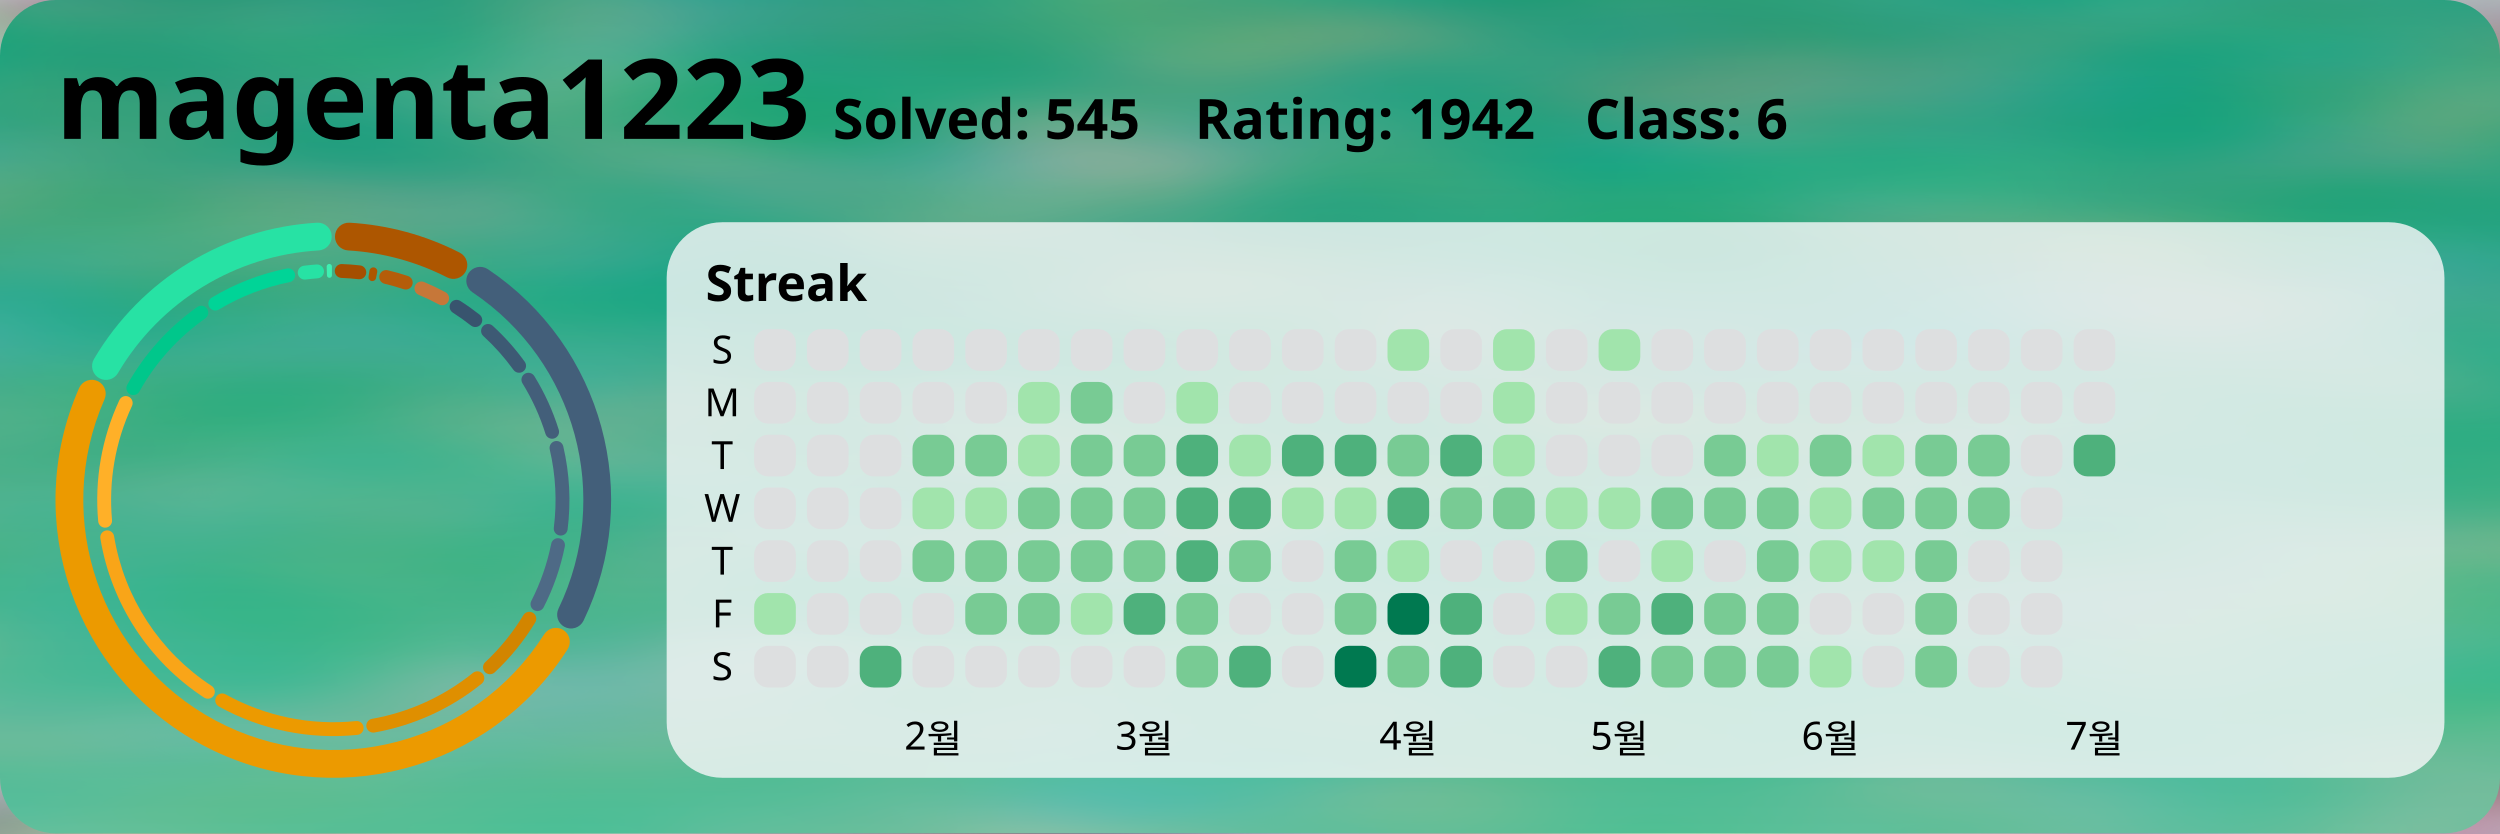
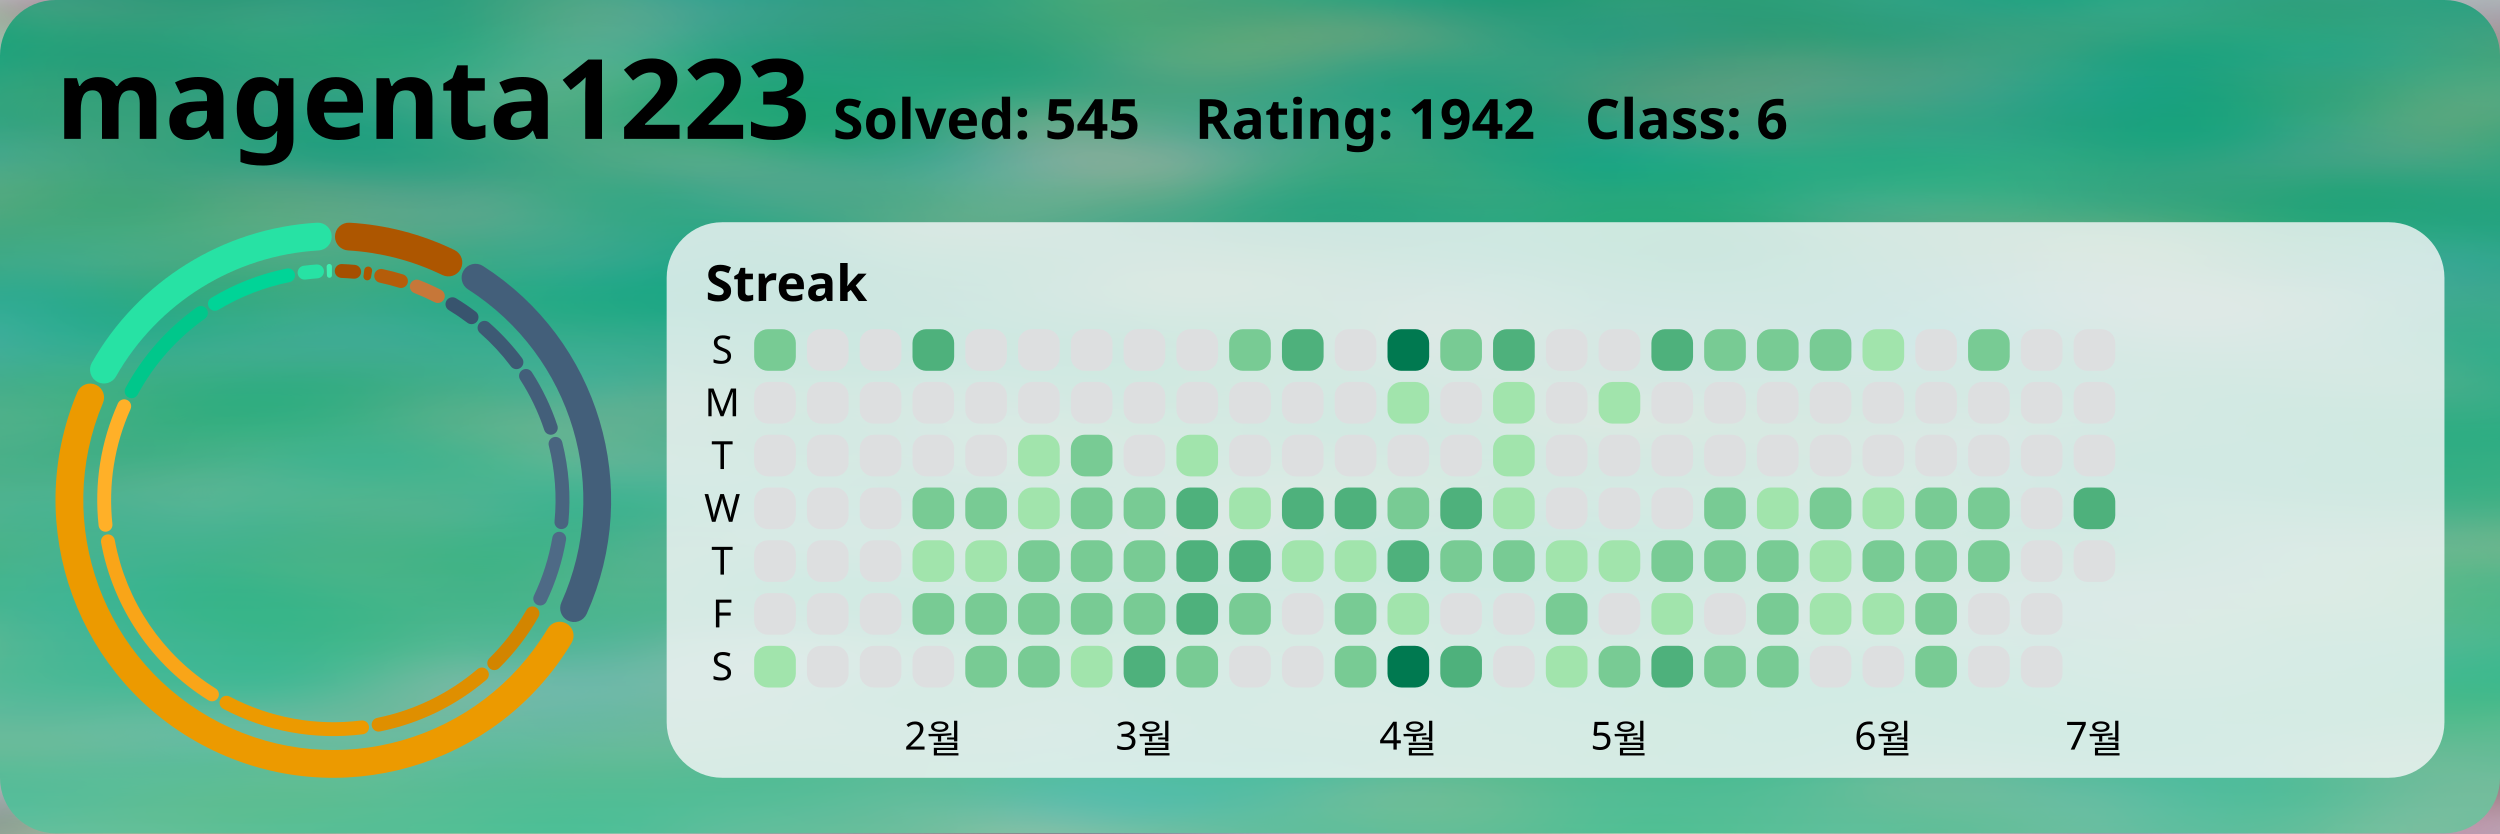
<svg xmlns="http://www.w3.org/2000/svg" id="svg" width="2700" height="900">
  <defs>
    <linearGradient id="ffflux-gradient" gradientTransform="rotate(360, 0.5, 0.5)" x1="50%" y1="0%" x2="50%" y2="100%">
      <stop id="stop1" stop-color="#00C78B" stop-opacity="1" offset="0%" />
      <stop id="stop2" stop-color="#51FDBD" stop-opacity="1" offset="100%" />
    </linearGradient>
    <filter id="ffflux-filter" x="-20%" y="-20%" width="140%" height="140%" filterUnits="objectBoundingBox" primitiveUnits="userSpaceOnUse" color-interpolation-filters="sRGB">
      <feTurbulence type="fractalNoise" baseFrequency="0.002 0.007" numOctaves="2" seed="2" stitchTiles="stitch" x="0%" y="0%" width="100%" height="100%" result="turbulence" />
      <feGaussianBlur stdDeviation="0 0" x="0%" y="0%" width="100%" height="100%" in="turbulence" edgeMode="duplicate" result="blur" />
      <feBlend mode="screen" x="0%" y="0%" width="100%" height="100%" in="SourceGraphic" in2="blur" result="blend" />
      <feComponentTransfer>
        <feFuncR type="linear" slope="0.75" />
        <feFuncG type="linear" slope="0.75" />
        <feFuncB type="linear" slope="0.75" />
      </feComponentTransfer>
    </filter>
  </defs>
  <rect width="2700" height="900" fill="url(#ffflux-gradient)" filter="url(#ffflux-filter)" rx="60" ry="60" />
  <text x="60" y="150" style="font-size: 120px; color: black; font-family: &quot;Noto Sans&quot;, sans-serif; font-weight: bold;">magenta1223</text>
  <text x="899.531" y="150" style="font-size: 60px; color: black; font-family: &quot;Noto Sans&quot;, sans-serif; font-weight: bold;">Solved: 545</text>
  <text x="1290.359" y="150" style="font-size: 60px; color: black; font-family: &quot;Noto Sans&quot;, sans-serif; font-weight: bold;">Rating: 1942</text>
  <text x="1711.656" y="150" style="font-size: 60px; color: black; font-family: &quot;Noto Sans&quot;, sans-serif; font-weight: bold;">Class: 6</text>
  <g transform="translate(360,540)">
    <path d="M0,-255L0,-240Z" fill="#9D4900" />
-     <path d="M1.528,-247.335A7.5,7.5,0,0,1,9.302,-254.83A255,255,0,0,1,28.922,-253.355A7.5,7.5,0,0,1,35.487,-244.781L35.487,-244.781A7.5,7.5,0,0,1,27.221,-238.451A240,240,0,0,0,8.754,-239.84A7.5,7.5,0,0,1,1.528,-247.335Z" fill="#A54F00" />
-     <path d="M39.007,-247.621A4.264,4.264,0,1,1,47.405,-246.151L46.112,-239.654A4.111,4.111,0,0,1,38.017,-241.071Z" fill="#AD5600" />
-     <path d="M49.751,-242.285A7.5,7.5,0,0,1,58.838,-248.119A255,255,0,0,1,80.593,-241.929A7.5,7.5,0,0,1,85.247,-232.185L85.247,-232.185A7.5,7.5,0,0,1,75.852,-227.698A240,240,0,0,0,55.377,-233.524A7.5,7.5,0,0,1,49.751,-242.285Z" fill="#B55D0A" />
-     <path d="M88.109,-231.114A7.5,7.5,0,0,1,98.016,-235.41A255,255,0,0,1,121.091,-224.415A7.5,7.5,0,0,1,123.996,-214.014L123.996,-214.014A7.5,7.5,0,0,1,113.968,-211.214A240,240,0,0,0,92.251,-221.562A7.5,7.5,0,0,1,88.109,-231.114Z" fill="#C67739" />
-     <path d="M126.631,-212.466A7.5,7.5,0,0,1,137.13,-214.989A255,255,0,0,1,157.964,-200.181A7.5,7.5,0,0,1,159.032,-189.435L159.032,-189.435A7.5,7.5,0,0,1,148.672,-188.405A240,240,0,0,0,129.063,-202.343A7.5,7.5,0,0,1,126.631,-212.466Z" fill="#38546E" />
-     <path d="M161.361,-187.456A7.5,7.5,0,0,1,172.138,-188.132A255,255,0,0,1,206.716,-149.31A7.5,7.5,0,0,1,204.803,-138.683L204.803,-138.683A7.5,7.5,0,0,1,194.556,-140.527A240,240,0,0,0,162.012,-177.065A7.5,7.5,0,0,1,161.361,-187.456Z" fill="#3D5A74" />
-     <path d="M206.501,-136.142A7.5,7.5,0,0,1,217.051,-133.842A255,255,0,0,1,243.449,-75.877A7.5,7.5,0,0,1,238.258,-66.409L238.258,-66.409A7.5,7.5,0,0,1,229.129,-71.414A240,240,0,0,0,204.284,-125.969A7.5,7.5,0,0,1,206.501,-136.142Z" fill="#435F7A" />
-     <path d="M239.06,-63.46A7.5,7.5,0,0,1,248.333,-57.927A255,255,0,0,1,253.004,31.846A7.5,7.5,0,0,1,244.355,38.312L244.355,38.312A7.5,7.5,0,0,1,238.121,29.973A240,240,0,0,0,233.726,-54.519A7.5,7.5,0,0,1,239.06,-63.46Z" fill="#496580" />
-     <path d="M243.863,41.328A7.5,7.5,0,0,1,250.009,50.207A255,255,0,0,1,227.152,115.876A7.5,7.5,0,0,1,216.821,119.02L216.821,119.02A7.5,7.5,0,0,1,213.79,109.059A240,240,0,0,0,235.302,47.253A7.5,7.5,0,0,1,243.863,41.328Z" fill="#4E6A86" />
-     <path d="M215.334,121.689A7.5,7.5,0,0,1,218.099,132.128A255,255,0,0,1,174.299,186.131A7.5,7.5,0,0,1,163.515,185.58L163.515,185.58A7.5,7.5,0,0,1,164.046,175.182A240,240,0,0,0,205.27,124.355A7.5,7.5,0,0,1,215.334,121.689Z" fill="#D28500" />
-     <path d="M161.21,187.586A7.5,7.5,0,0,1,160.266,198.343A255,255,0,0,1,44.419,251.102A7.5,7.5,0,0,1,35.684,244.752L35.684,244.752A7.5,7.5,0,0,1,41.806,236.331A240,240,0,0,0,150.838,186.676A7.5,7.5,0,0,1,161.21,187.586Z" fill="#DF8F00" />
-     <path d="M32.658,245.175A7.5,7.5,0,0,1,25.994,253.672A255,255,0,0,1,-123.675,223.001A7.5,7.5,0,0,1,-126.46,212.568L-126.46,212.568A7.5,7.5,0,0,1,-116.4,209.883A240,240,0,0,0,24.465,238.75A7.5,7.5,0,0,1,32.658,245.175Z" fill="#EC9A00" />
-     <path d="M-129.076,210.989A7.5,7.5,0,0,1,-139.604,213.391A255,255,0,0,1,-251.598,41.516A7.5,7.5,0,0,1,-245.148,32.855L-245.148,32.855A7.5,7.5,0,0,1,-236.798,39.074A240,240,0,0,0,-131.392,200.839A7.5,7.5,0,0,1,-129.076,210.989Z" fill="#F9A518" />
-     <path d="M-245.535,29.824A7.5,7.5,0,0,1,-253.955,23.063A255,255,0,0,1,-231.03,-107.937A7.5,7.5,0,0,1,-220.814,-111.437L-220.814,-111.437A7.5,7.5,0,0,1,-217.44,-101.588A240,240,0,0,0,-239.016,21.706A7.5,7.5,0,0,1,-245.535,29.824Z" fill="#FFB028" />
-     <path d="M-219.421,-114.156A7.5,7.5,0,0,1,-222.546,-124.493A255,255,0,0,1,-146.913,-208.427A7.5,7.5,0,0,1,-136.308,-206.391L-136.308,-206.391A7.5,7.5,0,0,1,-138.271,-196.166A240,240,0,0,0,-209.455,-117.17A7.5,7.5,0,0,1,-219.421,-114.156Z" fill="#00C78B" />
-     <path d="M-133.748,-208.059A7.5,7.5,0,0,1,-131.326,-218.583A255,255,0,0,1,-50.207,-250.009A7.5,7.5,0,0,1,-41.328,-243.863L-41.328,-243.863A7.5,7.5,0,0,1,-47.253,-235.302A240,240,0,0,0,-123.601,-205.725A7.5,7.5,0,0,1,-133.748,-208.059Z" fill="#00D497" />
-     <path d="M-38.312,-244.355A7.5,7.5,0,0,1,-31.846,-253.004A255,255,0,0,1,-18.124,-254.355A7.5,7.5,0,0,1,-10.095,-247.134L-10.095,-247.134A7.5,7.5,0,0,1,-17.058,-239.393A240,240,0,0,0,-29.973,-238.121A7.5,7.5,0,0,1,-38.312,-244.355Z" fill="#27E2A4" />
-     <path d="M-7.207,-252.023A2.84,2.84,0,1,1,-1.528,-252.122L-1.528,-242.64A2.676,2.676,0,0,1,-6.879,-242.547Z" fill="#3EF0B1" />
+     <path d="M1.528,-247.335A7.5,7.5,0,0,1,9.302,-254.83A255,255,0,0,1,23.182,-253.944A7.5,7.5,0,0,1,29.939,-245.521L29.939,-245.521A7.5,7.5,0,0,1,21.818,-239.006A240,240,0,0,0,8.754,-239.84A7.5,7.5,0,0,1,1.528,-247.335Z" fill="#A54F00" />
+     <path d="M33.391,-248.419A4.284,4.284,0,1,1,41.861,-247.133L40.722,-240.65A4.132,4.132,0,0,1,32.554,-241.89Z" fill="#AD5600" />
+     <path d="M44.297,-243.341A7.5,7.5,0,0,1,53.25,-249.378A255,255,0,0,1,75.285,-243.633A7.5,7.5,0,0,1,80.151,-233.994L80.151,-233.994A7.5,7.5,0,0,1,70.856,-229.302A240,240,0,0,0,50.118,-234.709A7.5,7.5,0,0,1,44.297,-243.341Z" fill="#B55D0A" />
+     <path d="M83.035,-232.985A7.5,7.5,0,0,1,92.846,-237.496A255,255,0,0,1,116.301,-226.934A7.5,7.5,0,0,1,119.426,-216.598L119.426,-216.598A7.5,7.5,0,0,1,109.46,-213.585A240,240,0,0,0,87.385,-223.526A7.5,7.5,0,0,1,83.035,-232.985Z" fill="#C67739" />
+     <path d="M122.093,-215.106A7.5,7.5,0,0,1,132.536,-217.851A255,255,0,0,1,153.81,-203.39A7.5,7.5,0,0,1,155.099,-192.669L155.099,-192.669A7.5,7.5,0,0,1,144.762,-191.426A240,240,0,0,0,124.74,-205.036A7.5,7.5,0,0,1,122.093,-215.106Z" fill="#38546E" />
+     <path d="M157.468,-190.738A7.5,7.5,0,0,1,168.229,-191.635A255,255,0,0,1,203.756,-153.325A7.5,7.5,0,0,1,202.051,-142.662L202.051,-142.662A7.5,7.5,0,0,1,191.77,-144.306A240,240,0,0,0,158.333,-180.363A7.5,7.5,0,0,1,157.468,-190.738Z" fill="#3D5A74" />
+     <path d="M203.798,-140.155A7.5,7.5,0,0,1,214.392,-138.062A255,255,0,0,1,242.015,-80.336A7.5,7.5,0,0,1,236.998,-70.774L236.998,-70.774A7.5,7.5,0,0,1,227.778,-75.611A240,240,0,0,0,201.78,-129.941A7.5,7.5,0,0,1,203.798,-140.155Z" fill="#435F7A" />
+     <path d="M237.854,-67.84A7.5,7.5,0,0,1,247.227,-62.479A255,255,0,0,1,253.805,24.653A7.5,7.5,0,0,1,245.344,31.361L245.344,31.361A7.5,7.5,0,0,1,238.876,23.203A240,240,0,0,0,232.685,-58.803A7.5,7.5,0,0,1,237.854,-67.84Z" fill="#496580" />
+     <path d="M244.938,34.39A7.5,7.5,0,0,1,251.333,43.091A255,255,0,0,1,230.209,109.677A7.5,7.5,0,0,1,219.967,113.099L219.967,113.099A7.5,7.5,0,0,1,216.667,103.225A240,240,0,0,0,236.548,40.556A7.5,7.5,0,0,1,244.938,34.39Z" fill="#4E6A86" />
+     <path d="M218.553,115.808A7.5,7.5,0,0,1,221.6,126.168A255,255,0,0,1,179.048,181.568A7.5,7.5,0,0,1,168.253,181.295L168.253,181.295A7.5,7.5,0,0,1,168.516,170.887A240,240,0,0,0,208.565,118.746A7.5,7.5,0,0,1,218.553,115.808Z" fill="#D28500" />
+     <path d="M166,183.36A7.5,7.5,0,0,1,165.334,194.138A255,255,0,0,1,50.356,249.979A7.5,7.5,0,0,1,41.473,243.838L41.473,243.838A7.5,7.5,0,0,1,47.394,235.274A240,240,0,0,0,155.609,182.718A7.5,7.5,0,0,1,166,183.36Z" fill="#DF8F00" />
+     <path d="M38.458,244.332A7.5,7.5,0,0,1,31.997,252.985A255,255,0,0,1,-118.924,225.57A7.5,7.5,0,0,1,-121.929,215.199L-121.929,215.199A7.5,7.5,0,0,1,-111.929,212.302A240,240,0,0,0,30.115,238.103A7.5,7.5,0,0,1,38.458,244.332Z" fill="#EC9A00" />
+     <path d="M-124.578,213.676A7.5,7.5,0,0,1,-135.053,216.3A255,255,0,0,1,-250.816,46.002A7.5,7.5,0,0,1,-244.522,37.227L-244.522,37.227A7.5,7.5,0,0,1,-236.062,43.296A240,240,0,0,0,-127.109,203.577A7.5,7.5,0,0,1,-124.578,213.676Z" fill="#F9A518" />
+     <path d="M-244.964,34.203A7.5,7.5,0,0,1,-253.503,27.594A255,255,0,0,1,-232.69,-104.31A7.5,7.5,0,0,1,-222.53,-107.969L-222.53,-107.969A7.5,7.5,0,0,1,-219.002,-98.174A240,240,0,0,0,-238.591,25.971A7.5,7.5,0,0,1,-244.964,34.203Z" fill="#FFB028" />
+     <path d="M-221.179,-110.711A7.5,7.5,0,0,1,-224.466,-120.997A255,255,0,0,1,-147.356,-208.113A7.5,7.5,0,0,1,-136.747,-206.1L-136.747,-206.1A7.5,7.5,0,0,1,-138.688,-195.871A240,240,0,0,0,-211.262,-113.879A7.5,7.5,0,0,1,-221.179,-110.711Z" fill="#00C78B" />
+     <path d="M-134.191,-207.774A7.5,7.5,0,0,1,-131.792,-218.302A255,255,0,0,1,-50.356,-249.979A7.5,7.5,0,0,1,-41.473,-243.838L-41.473,-243.838A7.5,7.5,0,0,1,-47.394,-235.274A240,240,0,0,0,-124.039,-205.461A7.5,7.5,0,0,1,-134.191,-207.774Z" fill="#00D497" />
+     <path d="M-38.458,-244.332A7.5,7.5,0,0,1,-31.997,-252.985A255,255,0,0,1,-18.157,-254.353A7.5,7.5,0,0,1,-10.127,-247.133L-10.127,-247.133A7.5,7.5,0,0,1,-17.089,-239.391A240,240,0,0,0,-30.115,-238.103A7.5,7.5,0,0,1,-38.458,-244.332Z" fill="#27E2A4" />
+     <path d="M-7.239,-252.006A2.856,2.856,0,1,1,-1.528,-252.106L-1.528,-242.655A2.692,2.692,0,0,1,-6.91,-242.562Z" fill="#3EF0B1" />
    <path d="M0,-255L0,-240Z" fill="#51FDBD" />
    <path d="M0,-255L0,-240Z" fill="#009EE5" />
    <path d="M0,-255L0,-240Z" fill="#00A9F0" />
    <path d="M0,-255L0,-240Z" fill="#00B4FC" />
    <path d="M0,-255L0,-240Z" fill="#2BBFFF" />
    <path d="M0,-255L0,-240Z" fill="#41CAFF" />
    <path d="M0,-255L0,-240Z" fill="#E0004C" />
    <path d="M0,-255L0,-240Z" fill="#EA0053" />
    <path d="M0,-255L0,-240Z" fill="#F5005A" />
    <path d="M0,-255L0,-240Z" fill="#FF0062" />
    <path d="M0,-255L0,-240Z" fill="#CE3D38" />
-     <path d="M1.761,-284.507A15,15,0,0,1,17.643,-299.481A300,300,0,0,1,136.522,-267.136A15,15,0,0,1,142.628,-246.18L142.628,-246.18A15,15,0,0,1,122.87,-240.423A270,270,0,0,0,15.879,-269.533A15,15,0,0,1,1.761,-284.507Z" fill="#AD5600" />
-     <path d="M145.665,-244.395A15,15,0,0,1,166.944,-249.258A300,300,0,0,1,270.218,130.315A15,15,0,0,1,249.408,136.904L249.408,136.904A15,15,0,0,1,243.197,117.284A270,270,0,0,0,150.25,-224.332A15,15,0,0,1,145.665,-244.395Z" fill="#435F7A" />
-     <path d="M247.694,139.981A15,15,0,0,1,253.048,161.142A300,300,0,0,1,-274.571,-120.876A15,15,0,0,1,-254.001,-128.181L-254.001,-128.181A15,15,0,0,1,-247.114,-108.788A270,270,0,0,0,227.743,145.028A15,15,0,0,1,247.694,139.981Z" fill="#EC9A00" />
-     <path d="M-252.395,-131.316A15,15,0,0,1,-258.478,-152.279A300,300,0,0,1,-17.643,-299.481A15,15,0,0,1,-1.761,-284.507L-1.761,-284.507A15,15,0,0,1,-15.879,-269.533A270,270,0,0,0,-232.631,-137.051A15,15,0,0,1,-252.395,-131.316Z" fill="#27E2A4" />
+     <path d="M1.761,-284.507A15,15,0,0,1,17.643,-299.481A300,300,0,0,1,130.822,-269.974A15,15,0,0,1,137.371,-249.151L137.371,-249.151A15,15,0,0,1,117.739,-242.976A270,270,0,0,0,15.879,-269.533A15,15,0,0,1,1.761,-284.507Z" fill="#AD5600" />
+     <path d="M140.445,-247.432A15,15,0,0,1,161.616,-252.745A300,300,0,0,1,273.651,122.944A15,15,0,0,1,253.027,130.094L253.027,130.094A15,15,0,0,1,246.286,110.649A270,270,0,0,0,145.455,-227.471A15,15,0,0,1,140.445,-247.432Z" fill="#435F7A" />
+     <path d="M251.397,133.216A15,15,0,0,1,257.322,154.225A300,300,0,0,1,-276.428,-116.566A15,15,0,0,1,-255.975,-124.193L-255.975,-124.193A15,15,0,0,1,-248.785,-104.91A270,270,0,0,0,231.59,138.802A15,15,0,0,1,251.397,133.216Z" fill="#EC9A00" />
+     <path d="M-254.418,-127.352A15,15,0,0,1,-260.829,-148.218A300,300,0,0,1,-17.643,-299.481A15,15,0,0,1,-1.761,-284.507L-1.761,-284.507A15,15,0,0,1,-15.879,-269.533A270,270,0,0,0,-234.746,-133.396A15,15,0,0,1,-254.418,-127.352Z" fill="#27E2A4" />
    <path d="M0,-300L0,-270Z" fill="#00B4FC" />
    <path d="M0,-300L0,-270Z" fill="#F5005A" />
  </g>
  <rect transform="translate(720,240)" width="1920" height="600" rx="60" ry="60" style="fill: rgb(247, 248, 249); opacity: 0.8;" />
  <text transform="translate(720,240)" x="42" y="66" style="dominant-baseline: middle; font-size: 54px; color: black; font-family: &quot;Noto Sans&quot;, sans-serif; font-weight: bold;">Streak</text>
  <g transform="translate(780,378)">
    <text x="0" y="0" style="text-anchor: middle; dominant-baseline: middle; font-size: 42px; color: black; font-family: &quot;Noto Sans&quot;, sans-serif;">S</text>
    <text x="0" y="57" style="text-anchor: middle; dominant-baseline: middle; font-size: 42px; color: black; font-family: &quot;Noto Sans&quot;, sans-serif;">M</text>
    <text x="0" y="114" style="text-anchor: middle; dominant-baseline: middle; font-size: 42px; color: black; font-family: &quot;Noto Sans&quot;, sans-serif;">T</text>
    <text x="0" y="171" style="text-anchor: middle; dominant-baseline: middle; font-size: 42px; color: black; font-family: &quot;Noto Sans&quot;, sans-serif;">W</text>
    <text x="0" y="228" style="text-anchor: middle; dominant-baseline: middle; font-size: 42px; color: black; font-family: &quot;Noto Sans&quot;, sans-serif;">T</text>
    <text x="0" y="285" style="text-anchor: middle; dominant-baseline: middle; font-size: 42px; color: black; font-family: &quot;Noto Sans&quot;, sans-serif;">F</text>
    <text x="0" y="342" style="text-anchor: middle; dominant-baseline: middle; font-size: 42px; color: black; font-family: &quot;Noto Sans&quot;, sans-serif;">S</text>
-     <rect rx="15" ry="15" width="45" height="45" fill="#DDDFE0" x="34.5" y="-22.5" />
+     <rect rx="15" ry="15" width="45" height="45" fill="#78CB94" x="34.5" y="-22.5" />
    <rect rx="15" ry="15" width="45" height="45" fill="#DDDFE0" x="34.5" y="34.5" />
    <rect rx="15" ry="15" width="45" height="45" fill="#DDDFE0" x="34.5" y="91.5" />
    <rect rx="15" ry="15" width="45" height="45" fill="#DDDFE0" x="34.5" y="148.5" />
    <rect rx="15" ry="15" width="45" height="45" fill="#DDDFE0" x="34.5" y="205.5" />
-     <rect rx="15" ry="15" width="45" height="45" fill="#A1E4AC" x="34.5" y="262.5" />
-     <rect rx="15" ry="15" width="45" height="45" fill="#DDDFE0" x="34.5" y="319.5" />
+     <rect rx="15" ry="15" width="45" height="45" fill="#DDDFE0" x="34.5" y="262.5" />
+     <rect rx="15" ry="15" width="45" height="45" fill="#A1E4AC" x="34.5" y="319.5" />
    <rect rx="15" ry="15" width="45" height="45" fill="#DDDFE0" x="91.5" y="-22.5" />
    <rect rx="15" ry="15" width="45" height="45" fill="#DDDFE0" x="91.5" y="34.5" />
    <rect rx="15" ry="15" width="45" height="45" fill="#DDDFE0" x="91.5" y="91.5" />
    <rect rx="15" ry="15" width="45" height="45" fill="#DDDFE0" x="91.5" y="148.5" />
    <rect rx="15" ry="15" width="45" height="45" fill="#DDDFE0" x="91.5" y="205.5" />
    <rect rx="15" ry="15" width="45" height="45" fill="#DDDFE0" x="91.5" y="262.5" />
    <rect rx="15" ry="15" width="45" height="45" fill="#DDDFE0" x="91.5" y="319.5" />
    <rect rx="15" ry="15" width="45" height="45" fill="#DDDFE0" x="148.5" y="-22.5" />
    <rect rx="15" ry="15" width="45" height="45" fill="#DDDFE0" x="148.5" y="34.5" />
    <rect rx="15" ry="15" width="45" height="45" fill="#DDDFE0" x="148.5" y="91.5" />
    <rect rx="15" ry="15" width="45" height="45" fill="#DDDFE0" x="148.5" y="148.5" />
    <rect rx="15" ry="15" width="45" height="45" fill="#DDDFE0" x="148.5" y="205.5" />
    <rect rx="15" ry="15" width="45" height="45" fill="#DDDFE0" x="148.5" y="262.5" />
-     <rect rx="15" ry="15" width="45" height="45" fill="#4EB17C" x="148.5" y="319.5" />
-     <rect rx="15" ry="15" width="45" height="45" fill="#DDDFE0" x="205.5" y="-22.5" />
+     <rect rx="15" ry="15" width="45" height="45" fill="#DDDFE0" x="148.5" y="319.5" />
+     <rect rx="15" ry="15" width="45" height="45" fill="#4EB17C" x="205.5" y="-22.5" />
    <rect rx="15" ry="15" width="45" height="45" fill="#DDDFE0" x="205.5" y="34.5" />
-     <rect rx="15" ry="15" width="45" height="45" fill="#78CB94" x="205.5" y="91.5" />
-     <rect rx="15" ry="15" width="45" height="45" fill="#A1E4AC" x="205.5" y="148.5" />
-     <rect rx="15" ry="15" width="45" height="45" fill="#78CB94" x="205.5" y="205.5" />
-     <rect rx="15" ry="15" width="45" height="45" fill="#DDDFE0" x="205.5" y="262.5" />
+     <rect rx="15" ry="15" width="45" height="45" fill="#DDDFE0" x="205.5" y="91.5" />
+     <rect rx="15" ry="15" width="45" height="45" fill="#78CB94" x="205.5" y="148.5" />
+     <rect rx="15" ry="15" width="45" height="45" fill="#A1E4AC" x="205.5" y="205.5" />
+     <rect rx="15" ry="15" width="45" height="45" fill="#78CB94" x="205.5" y="262.5" />
    <rect rx="15" ry="15" width="45" height="45" fill="#DDDFE0" x="205.5" y="319.5" />
    <text x="228" y="399" style="text-anchor: middle; dominant-baseline: hanging; font-size: 42px; color: black; font-family: &quot;Noto Sans&quot;, sans-serif;">2월</text>
    <rect rx="15" ry="15" width="45" height="45" fill="#DDDFE0" x="262.5" y="-22.5" />
    <rect rx="15" ry="15" width="45" height="45" fill="#DDDFE0" x="262.5" y="34.5" />
-     <rect rx="15" ry="15" width="45" height="45" fill="#78CB94" x="262.5" y="91.5" />
-     <rect rx="15" ry="15" width="45" height="45" fill="#A1E4AC" x="262.5" y="148.5" />
-     <rect rx="15" ry="15" width="45" height="45" fill="#78CB94" x="262.5" y="205.5" />
+     <rect rx="15" ry="15" width="45" height="45" fill="#DDDFE0" x="262.5" y="91.5" />
+     <rect rx="15" ry="15" width="45" height="45" fill="#78CB94" x="262.5" y="148.5" />
+     <rect rx="15" ry="15" width="45" height="45" fill="#A1E4AC" x="262.5" y="205.5" />
    <rect rx="15" ry="15" width="45" height="45" fill="#78CB94" x="262.5" y="262.5" />
-     <rect rx="15" ry="15" width="45" height="45" fill="#DDDFE0" x="262.5" y="319.5" />
+     <rect rx="15" ry="15" width="45" height="45" fill="#78CB94" x="262.5" y="319.5" />
    <rect rx="15" ry="15" width="45" height="45" fill="#DDDFE0" x="319.5" y="-22.5" />
-     <rect rx="15" ry="15" width="45" height="45" fill="#A1E4AC" x="319.5" y="34.5" />
+     <rect rx="15" ry="15" width="45" height="45" fill="#DDDFE0" x="319.5" y="34.5" />
    <rect rx="15" ry="15" width="45" height="45" fill="#A1E4AC" x="319.5" y="91.5" />
-     <rect rx="15" ry="15" width="45" height="45" fill="#78CB94" x="319.5" y="148.5" />
+     <rect rx="15" ry="15" width="45" height="45" fill="#A1E4AC" x="319.5" y="148.5" />
    <rect rx="15" ry="15" width="45" height="45" fill="#78CB94" x="319.5" y="205.5" />
    <rect rx="15" ry="15" width="45" height="45" fill="#78CB94" x="319.5" y="262.5" />
-     <rect rx="15" ry="15" width="45" height="45" fill="#DDDFE0" x="319.5" y="319.5" />
+     <rect rx="15" ry="15" width="45" height="45" fill="#78CB94" x="319.5" y="319.5" />
    <rect rx="15" ry="15" width="45" height="45" fill="#DDDFE0" x="376.5" y="-22.5" />
-     <rect rx="15" ry="15" width="45" height="45" fill="#78CB94" x="376.5" y="34.5" />
+     <rect rx="15" ry="15" width="45" height="45" fill="#DDDFE0" x="376.5" y="34.5" />
    <rect rx="15" ry="15" width="45" height="45" fill="#78CB94" x="376.5" y="91.5" />
    <rect rx="15" ry="15" width="45" height="45" fill="#78CB94" x="376.5" y="148.5" />
    <rect rx="15" ry="15" width="45" height="45" fill="#78CB94" x="376.5" y="205.5" />
-     <rect rx="15" ry="15" width="45" height="45" fill="#A1E4AC" x="376.5" y="262.5" />
-     <rect rx="15" ry="15" width="45" height="45" fill="#DDDFE0" x="376.5" y="319.5" />
+     <rect rx="15" ry="15" width="45" height="45" fill="#78CB94" x="376.5" y="262.5" />
+     <rect rx="15" ry="15" width="45" height="45" fill="#A1E4AC" x="376.5" y="319.5" />
    <rect rx="15" ry="15" width="45" height="45" fill="#DDDFE0" x="433.5" y="-22.5" />
    <rect rx="15" ry="15" width="45" height="45" fill="#DDDFE0" x="433.5" y="34.5" />
-     <rect rx="15" ry="15" width="45" height="45" fill="#78CB94" x="433.5" y="91.5" />
+     <rect rx="15" ry="15" width="45" height="45" fill="#DDDFE0" x="433.5" y="91.5" />
    <rect rx="15" ry="15" width="45" height="45" fill="#78CB94" x="433.5" y="148.5" />
    <rect rx="15" ry="15" width="45" height="45" fill="#78CB94" x="433.5" y="205.5" />
-     <rect rx="15" ry="15" width="45" height="45" fill="#4EB17C" x="433.5" y="262.5" />
-     <rect rx="15" ry="15" width="45" height="45" fill="#DDDFE0" x="433.5" y="319.5" />
+     <rect rx="15" ry="15" width="45" height="45" fill="#78CB94" x="433.5" y="262.5" />
+     <rect rx="15" ry="15" width="45" height="45" fill="#4EB17C" x="433.5" y="319.5" />
    <text x="456" y="399" style="text-anchor: middle; dominant-baseline: hanging; font-size: 42px; color: black; font-family: &quot;Noto Sans&quot;, sans-serif;">3월</text>
    <rect rx="15" ry="15" width="45" height="45" fill="#DDDFE0" x="490.5" y="-22.5" />
-     <rect rx="15" ry="15" width="45" height="45" fill="#A1E4AC" x="490.5" y="34.5" />
-     <rect rx="15" ry="15" width="45" height="45" fill="#4EB17C" x="490.5" y="91.5" />
+     <rect rx="15" ry="15" width="45" height="45" fill="#DDDFE0" x="490.5" y="34.5" />
+     <rect rx="15" ry="15" width="45" height="45" fill="#A1E4AC" x="490.5" y="91.5" />
    <rect rx="15" ry="15" width="45" height="45" fill="#4EB17C" x="490.5" y="148.5" />
    <rect rx="15" ry="15" width="45" height="45" fill="#4EB17C" x="490.5" y="205.5" />
-     <rect rx="15" ry="15" width="45" height="45" fill="#78CB94" x="490.5" y="262.5" />
+     <rect rx="15" ry="15" width="45" height="45" fill="#4EB17C" x="490.5" y="262.5" />
    <rect rx="15" ry="15" width="45" height="45" fill="#78CB94" x="490.5" y="319.5" />
-     <rect rx="15" ry="15" width="45" height="45" fill="#DDDFE0" x="547.5" y="-22.5" />
+     <rect rx="15" ry="15" width="45" height="45" fill="#78CB94" x="547.5" y="-22.5" />
    <rect rx="15" ry="15" width="45" height="45" fill="#DDDFE0" x="547.5" y="34.5" />
-     <rect rx="15" ry="15" width="45" height="45" fill="#A1E4AC" x="547.5" y="91.5" />
-     <rect rx="15" ry="15" width="45" height="45" fill="#4EB17C" x="547.5" y="148.5" />
-     <rect rx="15" ry="15" width="45" height="45" fill="#78CB94" x="547.5" y="205.5" />
-     <rect rx="15" ry="15" width="45" height="45" fill="#DDDFE0" x="547.5" y="262.5" />
-     <rect rx="15" ry="15" width="45" height="45" fill="#4EB17C" x="547.5" y="319.5" />
-     <rect rx="15" ry="15" width="45" height="45" fill="#DDDFE0" x="604.5" y="-22.5" />
+     <rect rx="15" ry="15" width="45" height="45" fill="#DDDFE0" x="547.5" y="91.5" />
+     <rect rx="15" ry="15" width="45" height="45" fill="#A1E4AC" x="547.5" y="148.5" />
+     <rect rx="15" ry="15" width="45" height="45" fill="#4EB17C" x="547.5" y="205.5" />
+     <rect rx="15" ry="15" width="45" height="45" fill="#78CB94" x="547.5" y="262.5" />
+     <rect rx="15" ry="15" width="45" height="45" fill="#DDDFE0" x="547.5" y="319.5" />
+     <rect rx="15" ry="15" width="45" height="45" fill="#4EB17C" x="604.5" y="-22.5" />
    <rect rx="15" ry="15" width="45" height="45" fill="#DDDFE0" x="604.5" y="34.5" />
-     <rect rx="15" ry="15" width="45" height="45" fill="#4EB17C" x="604.5" y="91.5" />
-     <rect rx="15" ry="15" width="45" height="45" fill="#A1E4AC" x="604.5" y="148.5" />
-     <rect rx="15" ry="15" width="45" height="45" fill="#DDDFE0" x="604.5" y="205.5" />
+     <rect rx="15" ry="15" width="45" height="45" fill="#DDDFE0" x="604.5" y="91.5" />
+     <rect rx="15" ry="15" width="45" height="45" fill="#4EB17C" x="604.5" y="148.5" />
+     <rect rx="15" ry="15" width="45" height="45" fill="#A1E4AC" x="604.5" y="205.5" />
    <rect rx="15" ry="15" width="45" height="45" fill="#DDDFE0" x="604.5" y="262.5" />
    <rect rx="15" ry="15" width="45" height="45" fill="#DDDFE0" x="604.5" y="319.5" />
    <rect rx="15" ry="15" width="45" height="45" fill="#DDDFE0" x="661.5" y="-22.5" />
    <rect rx="15" ry="15" width="45" height="45" fill="#DDDFE0" x="661.5" y="34.5" />
-     <rect rx="15" ry="15" width="45" height="45" fill="#4EB17C" x="661.5" y="91.5" />
-     <rect rx="15" ry="15" width="45" height="45" fill="#A1E4AC" x="661.5" y="148.5" />
-     <rect rx="15" ry="15" width="45" height="45" fill="#78CB94" x="661.5" y="205.5" />
+     <rect rx="15" ry="15" width="45" height="45" fill="#DDDFE0" x="661.5" y="91.5" />
+     <rect rx="15" ry="15" width="45" height="45" fill="#4EB17C" x="661.5" y="148.5" />
+     <rect rx="15" ry="15" width="45" height="45" fill="#A1E4AC" x="661.5" y="205.5" />
    <rect rx="15" ry="15" width="45" height="45" fill="#78CB94" x="661.5" y="262.5" />
-     <rect rx="15" ry="15" width="45" height="45" fill="#007950" x="661.5" y="319.5" />
-     <rect rx="15" ry="15" width="45" height="45" fill="#A1E4AC" x="718.5" y="-22.5" />
-     <rect rx="15" ry="15" width="45" height="45" fill="#DDDFE0" x="718.5" y="34.5" />
-     <rect rx="15" ry="15" width="45" height="45" fill="#78CB94" x="718.5" y="91.5" />
-     <rect rx="15" ry="15" width="45" height="45" fill="#4EB17C" x="718.5" y="148.5" />
-     <rect rx="15" ry="15" width="45" height="45" fill="#A1E4AC" x="718.5" y="205.5" />
-     <rect rx="15" ry="15" width="45" height="45" fill="#007950" x="718.5" y="262.5" />
-     <rect rx="15" ry="15" width="45" height="45" fill="#78CB94" x="718.5" y="319.5" />
+     <rect rx="15" ry="15" width="45" height="45" fill="#78CB94" x="661.5" y="319.5" />
+     <rect rx="15" ry="15" width="45" height="45" fill="#007950" x="718.5" y="-22.5" />
+     <rect rx="15" ry="15" width="45" height="45" fill="#A1E4AC" x="718.5" y="34.5" />
+     <rect rx="15" ry="15" width="45" height="45" fill="#DDDFE0" x="718.5" y="91.5" />
+     <rect rx="15" ry="15" width="45" height="45" fill="#78CB94" x="718.5" y="148.5" />
+     <rect rx="15" ry="15" width="45" height="45" fill="#4EB17C" x="718.5" y="205.5" />
+     <rect rx="15" ry="15" width="45" height="45" fill="#A1E4AC" x="718.5" y="262.5" />
+     <rect rx="15" ry="15" width="45" height="45" fill="#007950" x="718.5" y="319.5" />
    <text x="741" y="399" style="text-anchor: middle; dominant-baseline: hanging; font-size: 42px; color: black; font-family: &quot;Noto Sans&quot;, sans-serif;">4월</text>
-     <rect rx="15" ry="15" width="45" height="45" fill="#DDDFE0" x="775.5" y="-22.5" />
+     <rect rx="15" ry="15" width="45" height="45" fill="#78CB94" x="775.5" y="-22.5" />
    <rect rx="15" ry="15" width="45" height="45" fill="#DDDFE0" x="775.5" y="34.5" />
-     <rect rx="15" ry="15" width="45" height="45" fill="#4EB17C" x="775.5" y="91.5" />
-     <rect rx="15" ry="15" width="45" height="45" fill="#78CB94" x="775.5" y="148.5" />
-     <rect rx="15" ry="15" width="45" height="45" fill="#DDDFE0" x="775.5" y="205.5" />
-     <rect rx="15" ry="15" width="45" height="45" fill="#4EB17C" x="775.5" y="262.5" />
+     <rect rx="15" ry="15" width="45" height="45" fill="#DDDFE0" x="775.5" y="91.5" />
+     <rect rx="15" ry="15" width="45" height="45" fill="#4EB17C" x="775.5" y="148.5" />
+     <rect rx="15" ry="15" width="45" height="45" fill="#78CB94" x="775.5" y="205.5" />
+     <rect rx="15" ry="15" width="45" height="45" fill="#DDDFE0" x="775.5" y="262.5" />
    <rect rx="15" ry="15" width="45" height="45" fill="#4EB17C" x="775.5" y="319.5" />
-     <rect rx="15" ry="15" width="45" height="45" fill="#A1E4AC" x="832.5" y="-22.5" />
+     <rect rx="15" ry="15" width="45" height="45" fill="#4EB17C" x="832.5" y="-22.5" />
    <rect rx="15" ry="15" width="45" height="45" fill="#A1E4AC" x="832.5" y="34.5" />
    <rect rx="15" ry="15" width="45" height="45" fill="#A1E4AC" x="832.5" y="91.5" />
-     <rect rx="15" ry="15" width="45" height="45" fill="#78CB94" x="832.5" y="148.5" />
-     <rect rx="15" ry="15" width="45" height="45" fill="#DDDFE0" x="832.5" y="205.5" />
+     <rect rx="15" ry="15" width="45" height="45" fill="#A1E4AC" x="832.5" y="148.5" />
+     <rect rx="15" ry="15" width="45" height="45" fill="#78CB94" x="832.5" y="205.5" />
    <rect rx="15" ry="15" width="45" height="45" fill="#DDDFE0" x="832.5" y="262.5" />
    <rect rx="15" ry="15" width="45" height="45" fill="#DDDFE0" x="832.5" y="319.5" />
    <rect rx="15" ry="15" width="45" height="45" fill="#DDDFE0" x="889.5" y="-22.5" />
    <rect rx="15" ry="15" width="45" height="45" fill="#DDDFE0" x="889.5" y="34.5" />
    <rect rx="15" ry="15" width="45" height="45" fill="#DDDFE0" x="889.5" y="91.5" />
-     <rect rx="15" ry="15" width="45" height="45" fill="#A1E4AC" x="889.5" y="148.5" />
-     <rect rx="15" ry="15" width="45" height="45" fill="#78CB94" x="889.5" y="205.5" />
-     <rect rx="15" ry="15" width="45" height="45" fill="#A1E4AC" x="889.5" y="262.5" />
-     <rect rx="15" ry="15" width="45" height="45" fill="#DDDFE0" x="889.5" y="319.5" />
-     <rect rx="15" ry="15" width="45" height="45" fill="#A1E4AC" x="946.5" y="-22.5" />
-     <rect rx="15" ry="15" width="45" height="45" fill="#DDDFE0" x="946.5" y="34.5" />
+     <rect rx="15" ry="15" width="45" height="45" fill="#DDDFE0" x="889.5" y="148.5" />
+     <rect rx="15" ry="15" width="45" height="45" fill="#A1E4AC" x="889.5" y="205.5" />
+     <rect rx="15" ry="15" width="45" height="45" fill="#78CB94" x="889.5" y="262.5" />
+     <rect rx="15" ry="15" width="45" height="45" fill="#A1E4AC" x="889.5" y="319.5" />
+     <rect rx="15" ry="15" width="45" height="45" fill="#DDDFE0" x="946.5" y="-22.5" />
+     <rect rx="15" ry="15" width="45" height="45" fill="#A1E4AC" x="946.5" y="34.5" />
    <rect rx="15" ry="15" width="45" height="45" fill="#DDDFE0" x="946.5" y="91.5" />
-     <rect rx="15" ry="15" width="45" height="45" fill="#A1E4AC" x="946.5" y="148.5" />
-     <rect rx="15" ry="15" width="45" height="45" fill="#DDDFE0" x="946.5" y="205.5" />
-     <rect rx="15" ry="15" width="45" height="45" fill="#78CB94" x="946.5" y="262.5" />
-     <rect rx="15" ry="15" width="45" height="45" fill="#4EB17C" x="946.5" y="319.5" />
+     <rect rx="15" ry="15" width="45" height="45" fill="#DDDFE0" x="946.5" y="148.5" />
+     <rect rx="15" ry="15" width="45" height="45" fill="#A1E4AC" x="946.5" y="205.5" />
+     <rect rx="15" ry="15" width="45" height="45" fill="#DDDFE0" x="946.5" y="262.5" />
+     <rect rx="15" ry="15" width="45" height="45" fill="#78CB94" x="946.5" y="319.5" />
    <text x="969" y="399" style="text-anchor: middle; dominant-baseline: hanging; font-size: 42px; color: black; font-family: &quot;Noto Sans&quot;, sans-serif;">5월</text>
-     <rect rx="15" ry="15" width="45" height="45" fill="#DDDFE0" x="1003.5" y="-22.5" />
+     <rect rx="15" ry="15" width="45" height="45" fill="#4EB17C" x="1003.5" y="-22.5" />
    <rect rx="15" ry="15" width="45" height="45" fill="#DDDFE0" x="1003.5" y="34.5" />
    <rect rx="15" ry="15" width="45" height="45" fill="#DDDFE0" x="1003.5" y="91.5" />
-     <rect rx="15" ry="15" width="45" height="45" fill="#78CB94" x="1003.5" y="148.5" />
-     <rect rx="15" ry="15" width="45" height="45" fill="#A1E4AC" x="1003.5" y="205.5" />
-     <rect rx="15" ry="15" width="45" height="45" fill="#4EB17C" x="1003.5" y="262.5" />
-     <rect rx="15" ry="15" width="45" height="45" fill="#78CB94" x="1003.5" y="319.5" />
-     <rect rx="15" ry="15" width="45" height="45" fill="#DDDFE0" x="1060.5" y="-22.5" />
+     <rect rx="15" ry="15" width="45" height="45" fill="#DDDFE0" x="1003.5" y="148.5" />
+     <rect rx="15" ry="15" width="45" height="45" fill="#78CB94" x="1003.5" y="205.5" />
+     <rect rx="15" ry="15" width="45" height="45" fill="#A1E4AC" x="1003.5" y="262.5" />
+     <rect rx="15" ry="15" width="45" height="45" fill="#4EB17C" x="1003.5" y="319.5" />
+     <rect rx="15" ry="15" width="45" height="45" fill="#78CB94" x="1060.5" y="-22.5" />
    <rect rx="15" ry="15" width="45" height="45" fill="#DDDFE0" x="1060.5" y="34.5" />
-     <rect rx="15" ry="15" width="45" height="45" fill="#78CB94" x="1060.5" y="91.5" />
+     <rect rx="15" ry="15" width="45" height="45" fill="#DDDFE0" x="1060.5" y="91.5" />
    <rect rx="15" ry="15" width="45" height="45" fill="#78CB94" x="1060.5" y="148.5" />
-     <rect rx="15" ry="15" width="45" height="45" fill="#DDDFE0" x="1060.5" y="205.5" />
-     <rect rx="15" ry="15" width="45" height="45" fill="#78CB94" x="1060.5" y="262.5" />
+     <rect rx="15" ry="15" width="45" height="45" fill="#78CB94" x="1060.5" y="205.5" />
+     <rect rx="15" ry="15" width="45" height="45" fill="#DDDFE0" x="1060.5" y="262.5" />
    <rect rx="15" ry="15" width="45" height="45" fill="#78CB94" x="1060.5" y="319.5" />
-     <rect rx="15" ry="15" width="45" height="45" fill="#DDDFE0" x="1117.5" y="-22.5" />
+     <rect rx="15" ry="15" width="45" height="45" fill="#78CB94" x="1117.5" y="-22.5" />
    <rect rx="15" ry="15" width="45" height="45" fill="#DDDFE0" x="1117.5" y="34.5" />
-     <rect rx="15" ry="15" width="45" height="45" fill="#A1E4AC" x="1117.5" y="91.5" />
-     <rect rx="15" ry="15" width="45" height="45" fill="#78CB94" x="1117.5" y="148.5" />
+     <rect rx="15" ry="15" width="45" height="45" fill="#DDDFE0" x="1117.5" y="91.5" />
+     <rect rx="15" ry="15" width="45" height="45" fill="#A1E4AC" x="1117.5" y="148.5" />
    <rect rx="15" ry="15" width="45" height="45" fill="#78CB94" x="1117.5" y="205.5" />
    <rect rx="15" ry="15" width="45" height="45" fill="#78CB94" x="1117.5" y="262.5" />
    <rect rx="15" ry="15" width="45" height="45" fill="#78CB94" x="1117.5" y="319.5" />
-     <rect rx="15" ry="15" width="45" height="45" fill="#DDDFE0" x="1174.5" y="-22.5" />
+     <rect rx="15" ry="15" width="45" height="45" fill="#78CB94" x="1174.5" y="-22.5" />
    <rect rx="15" ry="15" width="45" height="45" fill="#DDDFE0" x="1174.5" y="34.5" />
-     <rect rx="15" ry="15" width="45" height="45" fill="#78CB94" x="1174.5" y="91.5" />
-     <rect rx="15" ry="15" width="45" height="45" fill="#A1E4AC" x="1174.5" y="148.5" />
+     <rect rx="15" ry="15" width="45" height="45" fill="#DDDFE0" x="1174.5" y="91.5" />
+     <rect rx="15" ry="15" width="45" height="45" fill="#78CB94" x="1174.5" y="148.5" />
    <rect rx="15" ry="15" width="45" height="45" fill="#A1E4AC" x="1174.5" y="205.5" />
-     <rect rx="15" ry="15" width="45" height="45" fill="#DDDFE0" x="1174.5" y="262.5" />
-     <rect rx="15" ry="15" width="45" height="45" fill="#A1E4AC" x="1174.5" y="319.5" />
-     <text x="1197" y="399" style="text-anchor: middle; dominant-baseline: hanging; font-size: 42px; color: black; font-family: &quot;Noto Sans&quot;, sans-serif;">6월</text>
-     <rect rx="15" ry="15" width="45" height="45" fill="#DDDFE0" x="1231.5" y="-22.5" />
+     <rect rx="15" ry="15" width="45" height="45" fill="#A1E4AC" x="1174.5" y="262.5" />
+     <rect rx="15" ry="15" width="45" height="45" fill="#DDDFE0" x="1174.5" y="319.5" />
+     <rect rx="15" ry="15" width="45" height="45" fill="#A1E4AC" x="1231.5" y="-22.5" />
    <rect rx="15" ry="15" width="45" height="45" fill="#DDDFE0" x="1231.5" y="34.5" />
-     <rect rx="15" ry="15" width="45" height="45" fill="#A1E4AC" x="1231.5" y="91.5" />
-     <rect rx="15" ry="15" width="45" height="45" fill="#78CB94" x="1231.5" y="148.5" />
-     <rect rx="15" ry="15" width="45" height="45" fill="#A1E4AC" x="1231.5" y="205.5" />
-     <rect rx="15" ry="15" width="45" height="45" fill="#DDDFE0" x="1231.5" y="262.5" />
+     <rect rx="15" ry="15" width="45" height="45" fill="#DDDFE0" x="1231.5" y="91.5" />
+     <rect rx="15" ry="15" width="45" height="45" fill="#A1E4AC" x="1231.5" y="148.5" />
+     <rect rx="15" ry="15" width="45" height="45" fill="#78CB94" x="1231.5" y="205.5" />
+     <rect rx="15" ry="15" width="45" height="45" fill="#A1E4AC" x="1231.5" y="262.5" />
    <rect rx="15" ry="15" width="45" height="45" fill="#DDDFE0" x="1231.5" y="319.5" />
+     <text x="1254" y="399" style="text-anchor: middle; dominant-baseline: hanging; font-size: 42px; color: black; font-family: &quot;Noto Sans&quot;, sans-serif;">6월</text>
    <rect rx="15" ry="15" width="45" height="45" fill="#DDDFE0" x="1288.5" y="-22.5" />
    <rect rx="15" ry="15" width="45" height="45" fill="#DDDFE0" x="1288.5" y="34.5" />
-     <rect rx="15" ry="15" width="45" height="45" fill="#78CB94" x="1288.5" y="91.5" />
+     <rect rx="15" ry="15" width="45" height="45" fill="#DDDFE0" x="1288.5" y="91.5" />
    <rect rx="15" ry="15" width="45" height="45" fill="#78CB94" x="1288.5" y="148.5" />
    <rect rx="15" ry="15" width="45" height="45" fill="#78CB94" x="1288.5" y="205.5" />
    <rect rx="15" ry="15" width="45" height="45" fill="#78CB94" x="1288.5" y="262.5" />
    <rect rx="15" ry="15" width="45" height="45" fill="#78CB94" x="1288.5" y="319.5" />
-     <rect rx="15" ry="15" width="45" height="45" fill="#DDDFE0" x="1345.5" y="-22.5" />
+     <rect rx="15" ry="15" width="45" height="45" fill="#78CB94" x="1345.5" y="-22.5" />
    <rect rx="15" ry="15" width="45" height="45" fill="#DDDFE0" x="1345.5" y="34.5" />
-     <rect rx="15" ry="15" width="45" height="45" fill="#78CB94" x="1345.5" y="91.5" />
+     <rect rx="15" ry="15" width="45" height="45" fill="#DDDFE0" x="1345.5" y="91.5" />
    <rect rx="15" ry="15" width="45" height="45" fill="#78CB94" x="1345.5" y="148.5" />
-     <rect rx="15" ry="15" width="45" height="45" fill="#DDDFE0" x="1345.5" y="205.5" />
+     <rect rx="15" ry="15" width="45" height="45" fill="#78CB94" x="1345.5" y="205.5" />
    <rect rx="15" ry="15" width="45" height="45" fill="#DDDFE0" x="1345.5" y="262.5" />
    <rect rx="15" ry="15" width="45" height="45" fill="#DDDFE0" x="1345.5" y="319.5" />
    <rect rx="15" ry="15" width="45" height="45" fill="#DDDFE0" x="1402.5" y="-22.5" />
    <rect rx="15" ry="15" width="45" height="45" fill="#DDDFE0" x="1402.5" y="34.5" />
    <rect rx="15" ry="15" width="45" height="45" fill="#DDDFE0" x="1402.5" y="91.5" />
    <rect rx="15" ry="15" width="45" height="45" fill="#DDDFE0" x="1402.5" y="148.5" />
    <rect rx="15" ry="15" width="45" height="45" fill="#DDDFE0" x="1402.5" y="205.5" />
    <rect rx="15" ry="15" width="45" height="45" fill="#DDDFE0" x="1402.5" y="262.5" />
    <rect rx="15" ry="15" width="45" height="45" fill="#DDDFE0" x="1402.5" y="319.5" />
    <rect rx="15" ry="15" width="45" height="45" fill="#DDDFE0" x="1459.5" y="-22.5" />
    <rect rx="15" ry="15" width="45" height="45" fill="#DDDFE0" x="1459.5" y="34.5" />
-     <rect rx="15" ry="15" width="45" height="45" fill="#4EB17C" x="1459.5" y="91.5" />
+     <rect rx="15" ry="15" width="45" height="45" fill="#DDDFE0" x="1459.5" y="91.5" />
+     <rect rx="15" ry="15" width="45" height="45" fill="#4EB17C" x="1459.5" y="148.5" />
+     <rect rx="15" ry="15" width="45" height="45" fill="#DDDFE0" x="1459.5" y="205.5" />
    <text x="1482" y="399" style="text-anchor: middle; dominant-baseline: hanging; font-size: 42px; color: black; font-family: &quot;Noto Sans&quot;, sans-serif;">7월</text>
  </g>
</svg>
